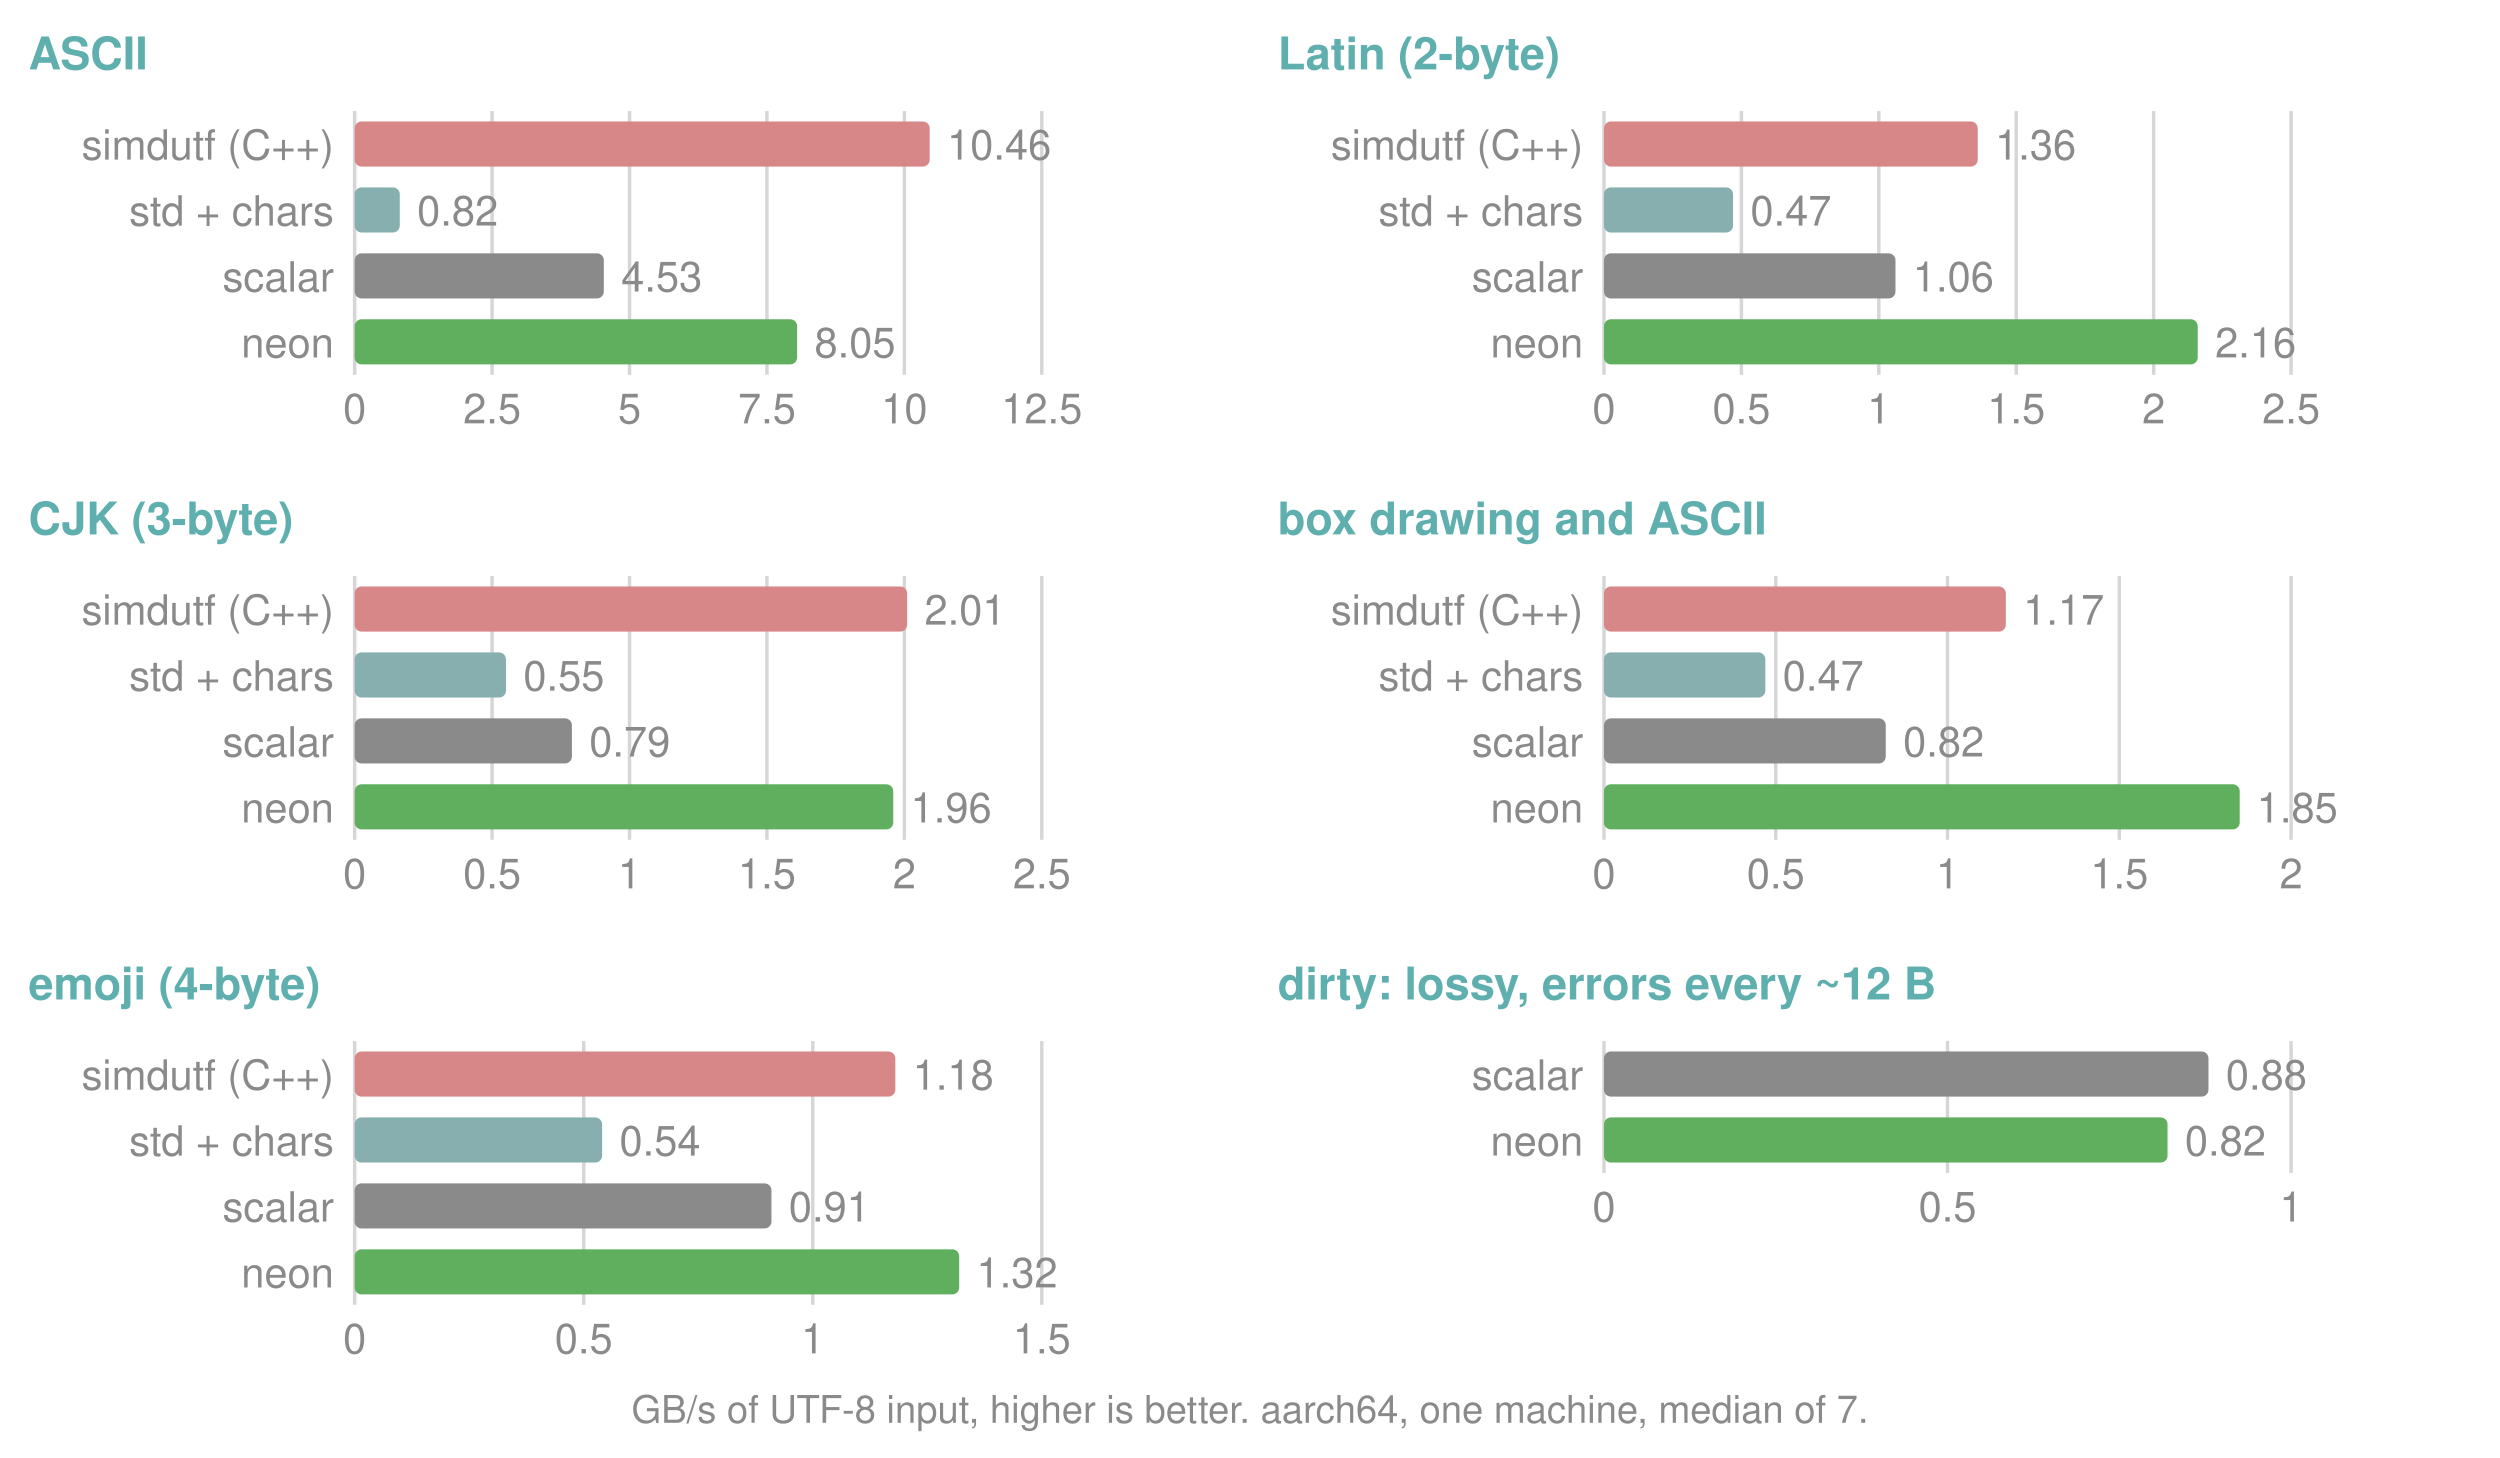
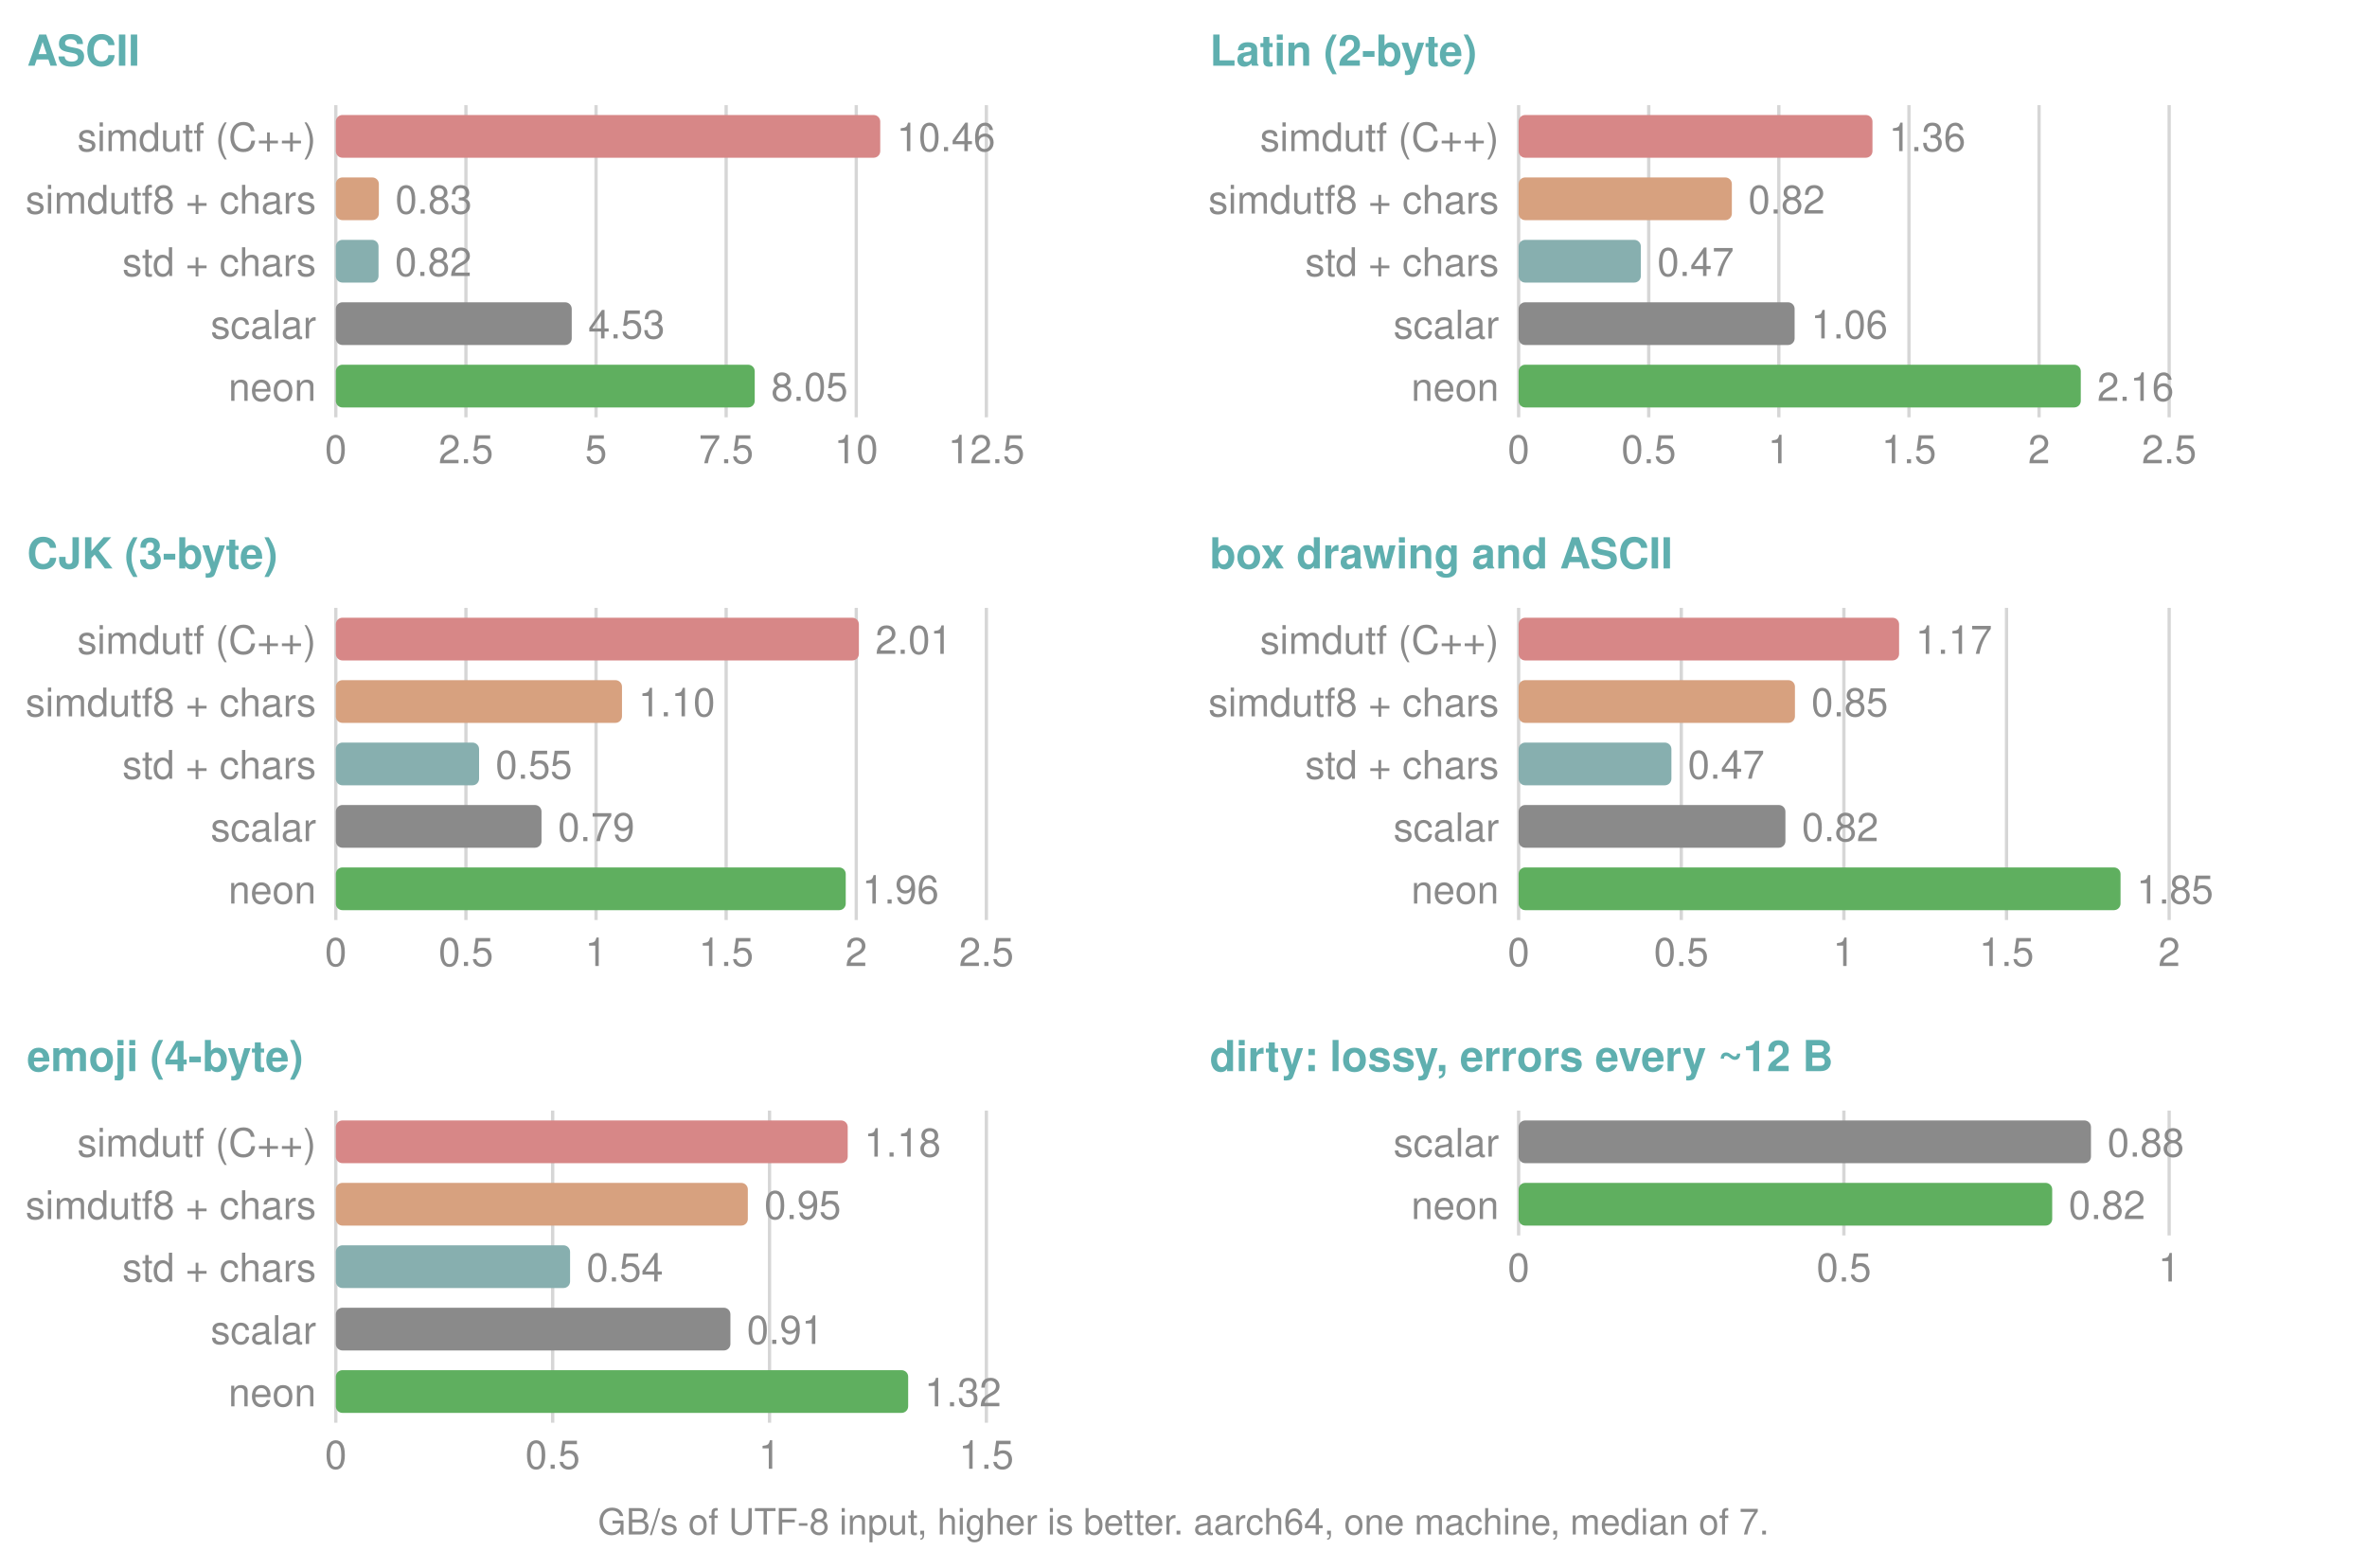
- <svg xmlns="http://www.w3.org/2000/svg" width="1024" height="597" viewBox="0 0 720 420" role="img" aria-label="UTF-8 to UTF-32 throughput in GB/s, by input type and implementation.">
-   <rect width="720" height="420" fill="none" />
+ <svg xmlns="http://www.w3.org/2000/svg" width="1024" height="678" viewBox="0 0 720 477" role="img" aria-label="UTF-8 to UTF-32 throughput in GB/s, by input type and implementation.">
+   <rect width="720" height="477" fill="none" />
  <text x="8.0" y="20.0" font-family="ui-sans-serif,system-ui,Segoe UI,Helvetica,Arial,sans-serif" font-size="13" fill="#5fafaf" text-anchor="start" font-weight="600">ASCII</text>
-   <line x1="102.0" y1="32" x2="102.0" y2="108" stroke="#8a8a8a" stroke-opacity="0.35" stroke-width="1" />
-   <text x="102.0" y="122.0" font-family="ui-sans-serif,system-ui,Segoe UI,Helvetica,Arial,sans-serif" font-size="12" fill="#8a8a8a" text-anchor="middle">0</text>
-   <line x1="141.6" y1="32" x2="141.6" y2="108" stroke="#8a8a8a" stroke-opacity="0.35" stroke-width="1" />
-   <text x="141.6" y="122.0" font-family="ui-sans-serif,system-ui,Segoe UI,Helvetica,Arial,sans-serif" font-size="12" fill="#8a8a8a" text-anchor="middle">2.5</text>
-   <line x1="181.2" y1="32" x2="181.2" y2="108" stroke="#8a8a8a" stroke-opacity="0.35" stroke-width="1" />
-   <text x="181.2" y="122.0" font-family="ui-sans-serif,system-ui,Segoe UI,Helvetica,Arial,sans-serif" font-size="12" fill="#8a8a8a" text-anchor="middle">5</text>
-   <line x1="220.8" y1="32" x2="220.8" y2="108" stroke="#8a8a8a" stroke-opacity="0.35" stroke-width="1" />
-   <text x="220.8" y="122.0" font-family="ui-sans-serif,system-ui,Segoe UI,Helvetica,Arial,sans-serif" font-size="12" fill="#8a8a8a" text-anchor="middle">7.5</text>
-   <line x1="260.4" y1="32" x2="260.4" y2="108" stroke="#8a8a8a" stroke-opacity="0.35" stroke-width="1" />
-   <text x="260.4" y="122.0" font-family="ui-sans-serif,system-ui,Segoe UI,Helvetica,Arial,sans-serif" font-size="12" fill="#8a8a8a" text-anchor="middle">10</text>
-   <line x1="300.0" y1="32" x2="300.0" y2="108" stroke="#8a8a8a" stroke-opacity="0.35" stroke-width="1" />
-   <text x="300.0" y="122.0" font-family="ui-sans-serif,system-ui,Segoe UI,Helvetica,Arial,sans-serif" font-size="12" fill="#8a8a8a" text-anchor="middle">12.5</text>
+   <line x1="102.0" y1="32" x2="102.0" y2="127" stroke="#8a8a8a" stroke-opacity="0.35" stroke-width="1" />
+   <text x="102.0" y="141.0" font-family="ui-sans-serif,system-ui,Segoe UI,Helvetica,Arial,sans-serif" font-size="12" fill="#8a8a8a" text-anchor="middle">0</text>
+   <line x1="141.6" y1="32" x2="141.6" y2="127" stroke="#8a8a8a" stroke-opacity="0.35" stroke-width="1" />
+   <text x="141.6" y="141.0" font-family="ui-sans-serif,system-ui,Segoe UI,Helvetica,Arial,sans-serif" font-size="12" fill="#8a8a8a" text-anchor="middle">2.5</text>
+   <line x1="181.2" y1="32" x2="181.2" y2="127" stroke="#8a8a8a" stroke-opacity="0.35" stroke-width="1" />
+   <text x="181.2" y="141.0" font-family="ui-sans-serif,system-ui,Segoe UI,Helvetica,Arial,sans-serif" font-size="12" fill="#8a8a8a" text-anchor="middle">5</text>
+   <line x1="220.8" y1="32" x2="220.8" y2="127" stroke="#8a8a8a" stroke-opacity="0.35" stroke-width="1" />
+   <text x="220.8" y="141.0" font-family="ui-sans-serif,system-ui,Segoe UI,Helvetica,Arial,sans-serif" font-size="12" fill="#8a8a8a" text-anchor="middle">7.5</text>
+   <line x1="260.4" y1="32" x2="260.4" y2="127" stroke="#8a8a8a" stroke-opacity="0.35" stroke-width="1" />
+   <text x="260.4" y="141.0" font-family="ui-sans-serif,system-ui,Segoe UI,Helvetica,Arial,sans-serif" font-size="12" fill="#8a8a8a" text-anchor="middle">10</text>
+   <line x1="300.0" y1="32" x2="300.0" y2="127" stroke="#8a8a8a" stroke-opacity="0.35" stroke-width="1" />
+   <text x="300.0" y="141.0" font-family="ui-sans-serif,system-ui,Segoe UI,Helvetica,Arial,sans-serif" font-size="12" fill="#8a8a8a" text-anchor="middle">12.5</text>
  <text x="96.0" y="46.0" font-family="ui-sans-serif,system-ui,Segoe UI,Helvetica,Arial,sans-serif" font-size="12" fill="#8a8a8a" text-anchor="end">simdutf (C++)</text>
  <rect x="102" y="35" width="165.7" height="13" rx="2" fill="#d78787" />
  <text x="272.7" y="46.0" font-family="ui-sans-serif,system-ui,Segoe UI,Helvetica,Arial,sans-serif" font-size="12" fill="#8a8a8a" text-anchor="start">10.46</text>
-   <text x="96.0" y="65.0" font-family="ui-sans-serif,system-ui,Segoe UI,Helvetica,Arial,sans-serif" font-size="12" fill="#8a8a8a" text-anchor="end">std + chars</text>
-   <rect x="102" y="54" width="13.0" height="13" rx="2" fill="#87afaf" />
-   <text x="120.0" y="65.0" font-family="ui-sans-serif,system-ui,Segoe UI,Helvetica,Arial,sans-serif" font-size="12" fill="#8a8a8a" text-anchor="start">0.82</text>
-   <text x="96.0" y="84.0" font-family="ui-sans-serif,system-ui,Segoe UI,Helvetica,Arial,sans-serif" font-size="12" fill="#8a8a8a" text-anchor="end">scalar</text>
-   <rect x="102" y="73" width="71.8" height="13" rx="2" fill="#8a8a8a" />
-   <text x="178.8" y="84.0" font-family="ui-sans-serif,system-ui,Segoe UI,Helvetica,Arial,sans-serif" font-size="12" fill="#8a8a8a" text-anchor="start">4.53</text>
-   <text x="96.0" y="103.0" font-family="ui-sans-serif,system-ui,Segoe UI,Helvetica,Arial,sans-serif" font-size="12" fill="#8a8a8a" text-anchor="end">neon</text>
-   <rect x="102" y="92" width="127.5" height="13" rx="2" fill="#5faf5f" />
-   <text x="234.5" y="103.0" font-family="ui-sans-serif,system-ui,Segoe UI,Helvetica,Arial,sans-serif" font-size="12" fill="#8a8a8a" text-anchor="start">8.05</text>
+   <text x="96.0" y="65.0" font-family="ui-sans-serif,system-ui,Segoe UI,Helvetica,Arial,sans-serif" font-size="12" fill="#8a8a8a" text-anchor="end">simdutf8 + chars</text>
+   <rect x="102" y="54" width="13.1" height="13" rx="2" fill="#d7a17f" />
+   <text x="120.1" y="65.0" font-family="ui-sans-serif,system-ui,Segoe UI,Helvetica,Arial,sans-serif" font-size="12" fill="#8a8a8a" text-anchor="start">0.83</text>
+   <text x="96.0" y="84.0" font-family="ui-sans-serif,system-ui,Segoe UI,Helvetica,Arial,sans-serif" font-size="12" fill="#8a8a8a" text-anchor="end">std + chars</text>
+   <rect x="102" y="73" width="13.0" height="13" rx="2" fill="#87afaf" />
+   <text x="120.0" y="84.0" font-family="ui-sans-serif,system-ui,Segoe UI,Helvetica,Arial,sans-serif" font-size="12" fill="#8a8a8a" text-anchor="start">0.82</text>
+   <text x="96.0" y="103.0" font-family="ui-sans-serif,system-ui,Segoe UI,Helvetica,Arial,sans-serif" font-size="12" fill="#8a8a8a" text-anchor="end">scalar</text>
+   <rect x="102" y="92" width="71.8" height="13" rx="2" fill="#8a8a8a" />
+   <text x="178.8" y="103.0" font-family="ui-sans-serif,system-ui,Segoe UI,Helvetica,Arial,sans-serif" font-size="12" fill="#8a8a8a" text-anchor="start">4.53</text>
+   <text x="96.0" y="122.0" font-family="ui-sans-serif,system-ui,Segoe UI,Helvetica,Arial,sans-serif" font-size="12" fill="#8a8a8a" text-anchor="end">neon</text>
+   <rect x="102" y="111" width="127.5" height="13" rx="2" fill="#5faf5f" />
+   <text x="234.5" y="122.0" font-family="ui-sans-serif,system-ui,Segoe UI,Helvetica,Arial,sans-serif" font-size="12" fill="#8a8a8a" text-anchor="start">8.05</text>
  <text x="368.0" y="20.0" font-family="ui-sans-serif,system-ui,Segoe UI,Helvetica,Arial,sans-serif" font-size="13" fill="#5fafaf" text-anchor="start" font-weight="600">Latin (2-byte)</text>
-   <line x1="462.0" y1="32" x2="462.0" y2="108" stroke="#8a8a8a" stroke-opacity="0.35" stroke-width="1" />
-   <text x="462.0" y="122.0" font-family="ui-sans-serif,system-ui,Segoe UI,Helvetica,Arial,sans-serif" font-size="12" fill="#8a8a8a" text-anchor="middle">0</text>
-   <line x1="501.6" y1="32" x2="501.6" y2="108" stroke="#8a8a8a" stroke-opacity="0.35" stroke-width="1" />
-   <text x="501.6" y="122.0" font-family="ui-sans-serif,system-ui,Segoe UI,Helvetica,Arial,sans-serif" font-size="12" fill="#8a8a8a" text-anchor="middle">0.5</text>
-   <line x1="541.2" y1="32" x2="541.2" y2="108" stroke="#8a8a8a" stroke-opacity="0.35" stroke-width="1" />
-   <text x="541.2" y="122.0" font-family="ui-sans-serif,system-ui,Segoe UI,Helvetica,Arial,sans-serif" font-size="12" fill="#8a8a8a" text-anchor="middle">1</text>
-   <line x1="580.8" y1="32" x2="580.8" y2="108" stroke="#8a8a8a" stroke-opacity="0.35" stroke-width="1" />
-   <text x="580.8" y="122.0" font-family="ui-sans-serif,system-ui,Segoe UI,Helvetica,Arial,sans-serif" font-size="12" fill="#8a8a8a" text-anchor="middle">1.5</text>
-   <line x1="620.4" y1="32" x2="620.4" y2="108" stroke="#8a8a8a" stroke-opacity="0.35" stroke-width="1" />
-   <text x="620.4" y="122.0" font-family="ui-sans-serif,system-ui,Segoe UI,Helvetica,Arial,sans-serif" font-size="12" fill="#8a8a8a" text-anchor="middle">2</text>
-   <line x1="660.0" y1="32" x2="660.0" y2="108" stroke="#8a8a8a" stroke-opacity="0.35" stroke-width="1" />
-   <text x="660.0" y="122.0" font-family="ui-sans-serif,system-ui,Segoe UI,Helvetica,Arial,sans-serif" font-size="12" fill="#8a8a8a" text-anchor="middle">2.5</text>
+   <line x1="462.0" y1="32" x2="462.0" y2="127" stroke="#8a8a8a" stroke-opacity="0.35" stroke-width="1" />
+   <text x="462.0" y="141.0" font-family="ui-sans-serif,system-ui,Segoe UI,Helvetica,Arial,sans-serif" font-size="12" fill="#8a8a8a" text-anchor="middle">0</text>
+   <line x1="501.6" y1="32" x2="501.6" y2="127" stroke="#8a8a8a" stroke-opacity="0.35" stroke-width="1" />
+   <text x="501.6" y="141.0" font-family="ui-sans-serif,system-ui,Segoe UI,Helvetica,Arial,sans-serif" font-size="12" fill="#8a8a8a" text-anchor="middle">0.5</text>
+   <line x1="541.2" y1="32" x2="541.2" y2="127" stroke="#8a8a8a" stroke-opacity="0.35" stroke-width="1" />
+   <text x="541.2" y="141.0" font-family="ui-sans-serif,system-ui,Segoe UI,Helvetica,Arial,sans-serif" font-size="12" fill="#8a8a8a" text-anchor="middle">1</text>
+   <line x1="580.8" y1="32" x2="580.8" y2="127" stroke="#8a8a8a" stroke-opacity="0.35" stroke-width="1" />
+   <text x="580.8" y="141.0" font-family="ui-sans-serif,system-ui,Segoe UI,Helvetica,Arial,sans-serif" font-size="12" fill="#8a8a8a" text-anchor="middle">1.5</text>
+   <line x1="620.4" y1="32" x2="620.4" y2="127" stroke="#8a8a8a" stroke-opacity="0.35" stroke-width="1" />
+   <text x="620.4" y="141.0" font-family="ui-sans-serif,system-ui,Segoe UI,Helvetica,Arial,sans-serif" font-size="12" fill="#8a8a8a" text-anchor="middle">2</text>
+   <line x1="660.0" y1="32" x2="660.0" y2="127" stroke="#8a8a8a" stroke-opacity="0.35" stroke-width="1" />
+   <text x="660.0" y="141.0" font-family="ui-sans-serif,system-ui,Segoe UI,Helvetica,Arial,sans-serif" font-size="12" fill="#8a8a8a" text-anchor="middle">2.5</text>
  <text x="456.0" y="46.0" font-family="ui-sans-serif,system-ui,Segoe UI,Helvetica,Arial,sans-serif" font-size="12" fill="#8a8a8a" text-anchor="end">simdutf (C++)</text>
  <rect x="462" y="35" width="107.7" height="13" rx="2" fill="#d78787" />
  <text x="574.7" y="46.0" font-family="ui-sans-serif,system-ui,Segoe UI,Helvetica,Arial,sans-serif" font-size="12" fill="#8a8a8a" text-anchor="start">1.36</text>
-   <text x="456.0" y="65.0" font-family="ui-sans-serif,system-ui,Segoe UI,Helvetica,Arial,sans-serif" font-size="12" fill="#8a8a8a" text-anchor="end">std + chars</text>
-   <rect x="462" y="54" width="37.2" height="13" rx="2" fill="#87afaf" />
-   <text x="504.2" y="65.0" font-family="ui-sans-serif,system-ui,Segoe UI,Helvetica,Arial,sans-serif" font-size="12" fill="#8a8a8a" text-anchor="start">0.47</text>
-   <text x="456.0" y="84.0" font-family="ui-sans-serif,system-ui,Segoe UI,Helvetica,Arial,sans-serif" font-size="12" fill="#8a8a8a" text-anchor="end">scalar</text>
-   <rect x="462" y="73" width="84.0" height="13" rx="2" fill="#8a8a8a" />
-   <text x="551.0" y="84.0" font-family="ui-sans-serif,system-ui,Segoe UI,Helvetica,Arial,sans-serif" font-size="12" fill="#8a8a8a" text-anchor="start">1.06</text>
-   <text x="456.0" y="103.0" font-family="ui-sans-serif,system-ui,Segoe UI,Helvetica,Arial,sans-serif" font-size="12" fill="#8a8a8a" text-anchor="end">neon</text>
-   <rect x="462" y="92" width="171.1" height="13" rx="2" fill="#5faf5f" />
-   <text x="638.1" y="103.0" font-family="ui-sans-serif,system-ui,Segoe UI,Helvetica,Arial,sans-serif" font-size="12" fill="#8a8a8a" text-anchor="start">2.16</text>
-   <text x="8.0" y="154.0" font-family="ui-sans-serif,system-ui,Segoe UI,Helvetica,Arial,sans-serif" font-size="13" fill="#5fafaf" text-anchor="start" font-weight="600">CJK (3-byte)</text>
-   <line x1="102.0" y1="166" x2="102.0" y2="242" stroke="#8a8a8a" stroke-opacity="0.35" stroke-width="1" />
-   <text x="102.0" y="256.0" font-family="ui-sans-serif,system-ui,Segoe UI,Helvetica,Arial,sans-serif" font-size="12" fill="#8a8a8a" text-anchor="middle">0</text>
-   <line x1="141.6" y1="166" x2="141.6" y2="242" stroke="#8a8a8a" stroke-opacity="0.35" stroke-width="1" />
-   <text x="141.6" y="256.0" font-family="ui-sans-serif,system-ui,Segoe UI,Helvetica,Arial,sans-serif" font-size="12" fill="#8a8a8a" text-anchor="middle">0.5</text>
-   <line x1="181.2" y1="166" x2="181.2" y2="242" stroke="#8a8a8a" stroke-opacity="0.35" stroke-width="1" />
-   <text x="181.2" y="256.0" font-family="ui-sans-serif,system-ui,Segoe UI,Helvetica,Arial,sans-serif" font-size="12" fill="#8a8a8a" text-anchor="middle">1</text>
-   <line x1="220.8" y1="166" x2="220.8" y2="242" stroke="#8a8a8a" stroke-opacity="0.35" stroke-width="1" />
-   <text x="220.8" y="256.0" font-family="ui-sans-serif,system-ui,Segoe UI,Helvetica,Arial,sans-serif" font-size="12" fill="#8a8a8a" text-anchor="middle">1.5</text>
-   <line x1="260.4" y1="166" x2="260.4" y2="242" stroke="#8a8a8a" stroke-opacity="0.35" stroke-width="1" />
-   <text x="260.4" y="256.0" font-family="ui-sans-serif,system-ui,Segoe UI,Helvetica,Arial,sans-serif" font-size="12" fill="#8a8a8a" text-anchor="middle">2</text>
-   <line x1="300.0" y1="166" x2="300.0" y2="242" stroke="#8a8a8a" stroke-opacity="0.35" stroke-width="1" />
-   <text x="300.0" y="256.0" font-family="ui-sans-serif,system-ui,Segoe UI,Helvetica,Arial,sans-serif" font-size="12" fill="#8a8a8a" text-anchor="middle">2.5</text>
-   <text x="96.0" y="180.0" font-family="ui-sans-serif,system-ui,Segoe UI,Helvetica,Arial,sans-serif" font-size="12" fill="#8a8a8a" text-anchor="end">simdutf (C++)</text>
-   <rect x="102" y="169" width="159.2" height="13" rx="2" fill="#d78787" />
-   <text x="266.2" y="180.0" font-family="ui-sans-serif,system-ui,Segoe UI,Helvetica,Arial,sans-serif" font-size="12" fill="#8a8a8a" text-anchor="start">2.01</text>
-   <text x="96.0" y="199.0" font-family="ui-sans-serif,system-ui,Segoe UI,Helvetica,Arial,sans-serif" font-size="12" fill="#8a8a8a" text-anchor="end">std + chars</text>
-   <rect x="102" y="188" width="43.6" height="13" rx="2" fill="#87afaf" />
-   <text x="150.6" y="199.0" font-family="ui-sans-serif,system-ui,Segoe UI,Helvetica,Arial,sans-serif" font-size="12" fill="#8a8a8a" text-anchor="start">0.55</text>
-   <text x="96.0" y="218.0" font-family="ui-sans-serif,system-ui,Segoe UI,Helvetica,Arial,sans-serif" font-size="12" fill="#8a8a8a" text-anchor="end">scalar</text>
-   <rect x="102" y="207" width="62.6" height="13" rx="2" fill="#8a8a8a" />
-   <text x="169.6" y="218.0" font-family="ui-sans-serif,system-ui,Segoe UI,Helvetica,Arial,sans-serif" font-size="12" fill="#8a8a8a" text-anchor="start">0.79</text>
-   <text x="96.0" y="237.0" font-family="ui-sans-serif,system-ui,Segoe UI,Helvetica,Arial,sans-serif" font-size="12" fill="#8a8a8a" text-anchor="end">neon</text>
-   <rect x="102" y="226" width="155.2" height="13" rx="2" fill="#5faf5f" />
-   <text x="262.2" y="237.0" font-family="ui-sans-serif,system-ui,Segoe UI,Helvetica,Arial,sans-serif" font-size="12" fill="#8a8a8a" text-anchor="start">1.96</text>
-   <text x="368.0" y="154.0" font-family="ui-sans-serif,system-ui,Segoe UI,Helvetica,Arial,sans-serif" font-size="13" fill="#5fafaf" text-anchor="start" font-weight="600">box drawing and ASCII</text>
-   <line x1="462.0" y1="166" x2="462.0" y2="242" stroke="#8a8a8a" stroke-opacity="0.35" stroke-width="1" />
-   <text x="462.0" y="256.0" font-family="ui-sans-serif,system-ui,Segoe UI,Helvetica,Arial,sans-serif" font-size="12" fill="#8a8a8a" text-anchor="middle">0</text>
-   <line x1="511.5" y1="166" x2="511.5" y2="242" stroke="#8a8a8a" stroke-opacity="0.35" stroke-width="1" />
-   <text x="511.5" y="256.0" font-family="ui-sans-serif,system-ui,Segoe UI,Helvetica,Arial,sans-serif" font-size="12" fill="#8a8a8a" text-anchor="middle">0.5</text>
-   <line x1="561.0" y1="166" x2="561.0" y2="242" stroke="#8a8a8a" stroke-opacity="0.35" stroke-width="1" />
-   <text x="561.0" y="256.0" font-family="ui-sans-serif,system-ui,Segoe UI,Helvetica,Arial,sans-serif" font-size="12" fill="#8a8a8a" text-anchor="middle">1</text>
-   <line x1="610.5" y1="166" x2="610.5" y2="242" stroke="#8a8a8a" stroke-opacity="0.35" stroke-width="1" />
-   <text x="610.5" y="256.0" font-family="ui-sans-serif,system-ui,Segoe UI,Helvetica,Arial,sans-serif" font-size="12" fill="#8a8a8a" text-anchor="middle">1.5</text>
-   <line x1="660.0" y1="166" x2="660.0" y2="242" stroke="#8a8a8a" stroke-opacity="0.35" stroke-width="1" />
-   <text x="660.0" y="256.0" font-family="ui-sans-serif,system-ui,Segoe UI,Helvetica,Arial,sans-serif" font-size="12" fill="#8a8a8a" text-anchor="middle">2</text>
-   <text x="456.0" y="180.0" font-family="ui-sans-serif,system-ui,Segoe UI,Helvetica,Arial,sans-serif" font-size="12" fill="#8a8a8a" text-anchor="end">simdutf (C++)</text>
-   <rect x="462" y="169" width="115.8" height="13" rx="2" fill="#d78787" />
-   <text x="582.8" y="180.0" font-family="ui-sans-serif,system-ui,Segoe UI,Helvetica,Arial,sans-serif" font-size="12" fill="#8a8a8a" text-anchor="start">1.17</text>
-   <text x="456.0" y="199.0" font-family="ui-sans-serif,system-ui,Segoe UI,Helvetica,Arial,sans-serif" font-size="12" fill="#8a8a8a" text-anchor="end">std + chars</text>
-   <rect x="462" y="188" width="46.5" height="13" rx="2" fill="#87afaf" />
-   <text x="513.5" y="199.0" font-family="ui-sans-serif,system-ui,Segoe UI,Helvetica,Arial,sans-serif" font-size="12" fill="#8a8a8a" text-anchor="start">0.47</text>
-   <text x="456.0" y="218.0" font-family="ui-sans-serif,system-ui,Segoe UI,Helvetica,Arial,sans-serif" font-size="12" fill="#8a8a8a" text-anchor="end">scalar</text>
-   <rect x="462" y="207" width="81.2" height="13" rx="2" fill="#8a8a8a" />
-   <text x="548.2" y="218.0" font-family="ui-sans-serif,system-ui,Segoe UI,Helvetica,Arial,sans-serif" font-size="12" fill="#8a8a8a" text-anchor="start">0.82</text>
-   <text x="456.0" y="237.0" font-family="ui-sans-serif,system-ui,Segoe UI,Helvetica,Arial,sans-serif" font-size="12" fill="#8a8a8a" text-anchor="end">neon</text>
-   <rect x="462" y="226" width="183.2" height="13" rx="2" fill="#5faf5f" />
-   <text x="650.1" y="237.0" font-family="ui-sans-serif,system-ui,Segoe UI,Helvetica,Arial,sans-serif" font-size="12" fill="#8a8a8a" text-anchor="start">1.85</text>
-   <text x="8.0" y="288.0" font-family="ui-sans-serif,system-ui,Segoe UI,Helvetica,Arial,sans-serif" font-size="13" fill="#5fafaf" text-anchor="start" font-weight="600">emoji (4-byte)</text>
-   <line x1="102.0" y1="300" x2="102.0" y2="376" stroke="#8a8a8a" stroke-opacity="0.35" stroke-width="1" />
-   <text x="102.0" y="390.0" font-family="ui-sans-serif,system-ui,Segoe UI,Helvetica,Arial,sans-serif" font-size="12" fill="#8a8a8a" text-anchor="middle">0</text>
-   <line x1="168.0" y1="300" x2="168.0" y2="376" stroke="#8a8a8a" stroke-opacity="0.35" stroke-width="1" />
-   <text x="168.0" y="390.0" font-family="ui-sans-serif,system-ui,Segoe UI,Helvetica,Arial,sans-serif" font-size="12" fill="#8a8a8a" text-anchor="middle">0.5</text>
-   <line x1="234.0" y1="300" x2="234.0" y2="376" stroke="#8a8a8a" stroke-opacity="0.35" stroke-width="1" />
-   <text x="234.0" y="390.0" font-family="ui-sans-serif,system-ui,Segoe UI,Helvetica,Arial,sans-serif" font-size="12" fill="#8a8a8a" text-anchor="middle">1</text>
-   <line x1="300.0" y1="300" x2="300.0" y2="376" stroke="#8a8a8a" stroke-opacity="0.35" stroke-width="1" />
-   <text x="300.0" y="390.0" font-family="ui-sans-serif,system-ui,Segoe UI,Helvetica,Arial,sans-serif" font-size="12" fill="#8a8a8a" text-anchor="middle">1.5</text>
-   <text x="96.0" y="314.0" font-family="ui-sans-serif,system-ui,Segoe UI,Helvetica,Arial,sans-serif" font-size="12" fill="#8a8a8a" text-anchor="end">simdutf (C++)</text>
-   <rect x="102" y="303" width="155.8" height="13" rx="2" fill="#d78787" />
-   <text x="262.8" y="314.0" font-family="ui-sans-serif,system-ui,Segoe UI,Helvetica,Arial,sans-serif" font-size="12" fill="#8a8a8a" text-anchor="start">1.18</text>
-   <text x="96.0" y="333.0" font-family="ui-sans-serif,system-ui,Segoe UI,Helvetica,Arial,sans-serif" font-size="12" fill="#8a8a8a" text-anchor="end">std + chars</text>
-   <rect x="102" y="322" width="71.3" height="13" rx="2" fill="#87afaf" />
-   <text x="178.3" y="333.0" font-family="ui-sans-serif,system-ui,Segoe UI,Helvetica,Arial,sans-serif" font-size="12" fill="#8a8a8a" text-anchor="start">0.54</text>
-   <text x="96.0" y="352.0" font-family="ui-sans-serif,system-ui,Segoe UI,Helvetica,Arial,sans-serif" font-size="12" fill="#8a8a8a" text-anchor="end">scalar</text>
-   <rect x="102" y="341" width="120.1" height="13" rx="2" fill="#8a8a8a" />
-   <text x="227.1" y="352.0" font-family="ui-sans-serif,system-ui,Segoe UI,Helvetica,Arial,sans-serif" font-size="12" fill="#8a8a8a" text-anchor="start">0.91</text>
-   <text x="96.0" y="371.0" font-family="ui-sans-serif,system-ui,Segoe UI,Helvetica,Arial,sans-serif" font-size="12" fill="#8a8a8a" text-anchor="end">neon</text>
-   <rect x="102" y="360" width="174.2" height="13" rx="2" fill="#5faf5f" />
-   <text x="281.2" y="371.0" font-family="ui-sans-serif,system-ui,Segoe UI,Helvetica,Arial,sans-serif" font-size="12" fill="#8a8a8a" text-anchor="start">1.32</text>
-   <text x="368.0" y="288.0" font-family="ui-sans-serif,system-ui,Segoe UI,Helvetica,Arial,sans-serif" font-size="13" fill="#5fafaf" text-anchor="start" font-weight="600">dirty: lossy, errors every ~12 B</text>
-   <line x1="462.0" y1="300" x2="462.0" y2="338" stroke="#8a8a8a" stroke-opacity="0.35" stroke-width="1" />
-   <text x="462.0" y="352.0" font-family="ui-sans-serif,system-ui,Segoe UI,Helvetica,Arial,sans-serif" font-size="12" fill="#8a8a8a" text-anchor="middle">0</text>
-   <line x1="561.0" y1="300" x2="561.0" y2="338" stroke="#8a8a8a" stroke-opacity="0.35" stroke-width="1" />
-   <text x="561.0" y="352.0" font-family="ui-sans-serif,system-ui,Segoe UI,Helvetica,Arial,sans-serif" font-size="12" fill="#8a8a8a" text-anchor="middle">0.5</text>
-   <line x1="660.0" y1="300" x2="660.0" y2="338" stroke="#8a8a8a" stroke-opacity="0.35" stroke-width="1" />
-   <text x="660.0" y="352.0" font-family="ui-sans-serif,system-ui,Segoe UI,Helvetica,Arial,sans-serif" font-size="12" fill="#8a8a8a" text-anchor="middle">1</text>
-   <text x="456.0" y="314.0" font-family="ui-sans-serif,system-ui,Segoe UI,Helvetica,Arial,sans-serif" font-size="12" fill="#8a8a8a" text-anchor="end">scalar</text>
-   <rect x="462" y="303" width="174.2" height="13" rx="2" fill="#8a8a8a" />
-   <text x="641.2" y="314.0" font-family="ui-sans-serif,system-ui,Segoe UI,Helvetica,Arial,sans-serif" font-size="12" fill="#8a8a8a" text-anchor="start">0.88</text>
-   <text x="456.0" y="333.0" font-family="ui-sans-serif,system-ui,Segoe UI,Helvetica,Arial,sans-serif" font-size="12" fill="#8a8a8a" text-anchor="end">neon</text>
-   <rect x="462" y="322" width="162.4" height="13" rx="2" fill="#5faf5f" />
-   <text x="629.4" y="333.0" font-family="ui-sans-serif,system-ui,Segoe UI,Helvetica,Arial,sans-serif" font-size="12" fill="#8a8a8a" text-anchor="start">0.82</text>
-   <text x="360.0" y="410.0" font-family="ui-sans-serif,system-ui,Segoe UI,Helvetica,Arial,sans-serif" font-size="11" fill="#8a8a8a" text-anchor="middle">GB/s of UTF-8 input, higher is better. aarch64, one machine, median of 7.</text>
+   <text x="456.0" y="65.0" font-family="ui-sans-serif,system-ui,Segoe UI,Helvetica,Arial,sans-serif" font-size="12" fill="#8a8a8a" text-anchor="end">simdutf8 + chars</text>
+   <rect x="462" y="54" width="64.9" height="13" rx="2" fill="#d7a17f" />
+   <text x="531.9" y="65.0" font-family="ui-sans-serif,system-ui,Segoe UI,Helvetica,Arial,sans-serif" font-size="12" fill="#8a8a8a" text-anchor="start">0.82</text>
+   <text x="456.0" y="84.0" font-family="ui-sans-serif,system-ui,Segoe UI,Helvetica,Arial,sans-serif" font-size="12" fill="#8a8a8a" text-anchor="end">std + chars</text>
+   <rect x="462" y="73" width="37.2" height="13" rx="2" fill="#87afaf" />
+   <text x="504.2" y="84.0" font-family="ui-sans-serif,system-ui,Segoe UI,Helvetica,Arial,sans-serif" font-size="12" fill="#8a8a8a" text-anchor="start">0.47</text>
+   <text x="456.0" y="103.0" font-family="ui-sans-serif,system-ui,Segoe UI,Helvetica,Arial,sans-serif" font-size="12" fill="#8a8a8a" text-anchor="end">scalar</text>
+   <rect x="462" y="92" width="84.0" height="13" rx="2" fill="#8a8a8a" />
+   <text x="551.0" y="103.0" font-family="ui-sans-serif,system-ui,Segoe UI,Helvetica,Arial,sans-serif" font-size="12" fill="#8a8a8a" text-anchor="start">1.06</text>
+   <text x="456.0" y="122.0" font-family="ui-sans-serif,system-ui,Segoe UI,Helvetica,Arial,sans-serif" font-size="12" fill="#8a8a8a" text-anchor="end">neon</text>
+   <rect x="462" y="111" width="171.1" height="13" rx="2" fill="#5faf5f" />
+   <text x="638.1" y="122.0" font-family="ui-sans-serif,system-ui,Segoe UI,Helvetica,Arial,sans-serif" font-size="12" fill="#8a8a8a" text-anchor="start">2.16</text>
+   <text x="8.0" y="173.0" font-family="ui-sans-serif,system-ui,Segoe UI,Helvetica,Arial,sans-serif" font-size="13" fill="#5fafaf" text-anchor="start" font-weight="600">CJK (3-byte)</text>
+   <line x1="102.0" y1="185" x2="102.0" y2="280" stroke="#8a8a8a" stroke-opacity="0.35" stroke-width="1" />
+   <text x="102.0" y="294.0" font-family="ui-sans-serif,system-ui,Segoe UI,Helvetica,Arial,sans-serif" font-size="12" fill="#8a8a8a" text-anchor="middle">0</text>
+   <line x1="141.6" y1="185" x2="141.6" y2="280" stroke="#8a8a8a" stroke-opacity="0.35" stroke-width="1" />
+   <text x="141.6" y="294.0" font-family="ui-sans-serif,system-ui,Segoe UI,Helvetica,Arial,sans-serif" font-size="12" fill="#8a8a8a" text-anchor="middle">0.5</text>
+   <line x1="181.2" y1="185" x2="181.2" y2="280" stroke="#8a8a8a" stroke-opacity="0.35" stroke-width="1" />
+   <text x="181.2" y="294.0" font-family="ui-sans-serif,system-ui,Segoe UI,Helvetica,Arial,sans-serif" font-size="12" fill="#8a8a8a" text-anchor="middle">1</text>
+   <line x1="220.8" y1="185" x2="220.8" y2="280" stroke="#8a8a8a" stroke-opacity="0.35" stroke-width="1" />
+   <text x="220.8" y="294.0" font-family="ui-sans-serif,system-ui,Segoe UI,Helvetica,Arial,sans-serif" font-size="12" fill="#8a8a8a" text-anchor="middle">1.5</text>
+   <line x1="260.4" y1="185" x2="260.4" y2="280" stroke="#8a8a8a" stroke-opacity="0.35" stroke-width="1" />
+   <text x="260.4" y="294.0" font-family="ui-sans-serif,system-ui,Segoe UI,Helvetica,Arial,sans-serif" font-size="12" fill="#8a8a8a" text-anchor="middle">2</text>
+   <line x1="300.0" y1="185" x2="300.0" y2="280" stroke="#8a8a8a" stroke-opacity="0.35" stroke-width="1" />
+   <text x="300.0" y="294.0" font-family="ui-sans-serif,system-ui,Segoe UI,Helvetica,Arial,sans-serif" font-size="12" fill="#8a8a8a" text-anchor="middle">2.5</text>
+   <text x="96.0" y="199.0" font-family="ui-sans-serif,system-ui,Segoe UI,Helvetica,Arial,sans-serif" font-size="12" fill="#8a8a8a" text-anchor="end">simdutf (C++)</text>
+   <rect x="102" y="188" width="159.2" height="13" rx="2" fill="#d78787" />
+   <text x="266.2" y="199.0" font-family="ui-sans-serif,system-ui,Segoe UI,Helvetica,Arial,sans-serif" font-size="12" fill="#8a8a8a" text-anchor="start">2.01</text>
+   <text x="96.0" y="218.0" font-family="ui-sans-serif,system-ui,Segoe UI,Helvetica,Arial,sans-serif" font-size="12" fill="#8a8a8a" text-anchor="end">simdutf8 + chars</text>
+   <rect x="102" y="207" width="87.1" height="13" rx="2" fill="#d7a17f" />
+   <text x="194.1" y="218.0" font-family="ui-sans-serif,system-ui,Segoe UI,Helvetica,Arial,sans-serif" font-size="12" fill="#8a8a8a" text-anchor="start">1.10</text>
+   <text x="96.0" y="237.0" font-family="ui-sans-serif,system-ui,Segoe UI,Helvetica,Arial,sans-serif" font-size="12" fill="#8a8a8a" text-anchor="end">std + chars</text>
+   <rect x="102" y="226" width="43.6" height="13" rx="2" fill="#87afaf" />
+   <text x="150.6" y="237.0" font-family="ui-sans-serif,system-ui,Segoe UI,Helvetica,Arial,sans-serif" font-size="12" fill="#8a8a8a" text-anchor="start">0.55</text>
+   <text x="96.0" y="256.0" font-family="ui-sans-serif,system-ui,Segoe UI,Helvetica,Arial,sans-serif" font-size="12" fill="#8a8a8a" text-anchor="end">scalar</text>
+   <rect x="102" y="245" width="62.6" height="13" rx="2" fill="#8a8a8a" />
+   <text x="169.6" y="256.0" font-family="ui-sans-serif,system-ui,Segoe UI,Helvetica,Arial,sans-serif" font-size="12" fill="#8a8a8a" text-anchor="start">0.79</text>
+   <text x="96.0" y="275.0" font-family="ui-sans-serif,system-ui,Segoe UI,Helvetica,Arial,sans-serif" font-size="12" fill="#8a8a8a" text-anchor="end">neon</text>
+   <rect x="102" y="264" width="155.2" height="13" rx="2" fill="#5faf5f" />
+   <text x="262.2" y="275.0" font-family="ui-sans-serif,system-ui,Segoe UI,Helvetica,Arial,sans-serif" font-size="12" fill="#8a8a8a" text-anchor="start">1.96</text>
+   <text x="368.0" y="173.0" font-family="ui-sans-serif,system-ui,Segoe UI,Helvetica,Arial,sans-serif" font-size="13" fill="#5fafaf" text-anchor="start" font-weight="600">box drawing and ASCII</text>
+   <line x1="462.0" y1="185" x2="462.0" y2="280" stroke="#8a8a8a" stroke-opacity="0.35" stroke-width="1" />
+   <text x="462.0" y="294.0" font-family="ui-sans-serif,system-ui,Segoe UI,Helvetica,Arial,sans-serif" font-size="12" fill="#8a8a8a" text-anchor="middle">0</text>
+   <line x1="511.5" y1="185" x2="511.5" y2="280" stroke="#8a8a8a" stroke-opacity="0.35" stroke-width="1" />
+   <text x="511.5" y="294.0" font-family="ui-sans-serif,system-ui,Segoe UI,Helvetica,Arial,sans-serif" font-size="12" fill="#8a8a8a" text-anchor="middle">0.5</text>
+   <line x1="561.0" y1="185" x2="561.0" y2="280" stroke="#8a8a8a" stroke-opacity="0.35" stroke-width="1" />
+   <text x="561.0" y="294.0" font-family="ui-sans-serif,system-ui,Segoe UI,Helvetica,Arial,sans-serif" font-size="12" fill="#8a8a8a" text-anchor="middle">1</text>
+   <line x1="610.5" y1="185" x2="610.5" y2="280" stroke="#8a8a8a" stroke-opacity="0.35" stroke-width="1" />
+   <text x="610.5" y="294.0" font-family="ui-sans-serif,system-ui,Segoe UI,Helvetica,Arial,sans-serif" font-size="12" fill="#8a8a8a" text-anchor="middle">1.5</text>
+   <line x1="660.0" y1="185" x2="660.0" y2="280" stroke="#8a8a8a" stroke-opacity="0.35" stroke-width="1" />
+   <text x="660.0" y="294.0" font-family="ui-sans-serif,system-ui,Segoe UI,Helvetica,Arial,sans-serif" font-size="12" fill="#8a8a8a" text-anchor="middle">2</text>
+   <text x="456.0" y="199.0" font-family="ui-sans-serif,system-ui,Segoe UI,Helvetica,Arial,sans-serif" font-size="12" fill="#8a8a8a" text-anchor="end">simdutf (C++)</text>
+   <rect x="462" y="188" width="115.8" height="13" rx="2" fill="#d78787" />
+   <text x="582.8" y="199.0" font-family="ui-sans-serif,system-ui,Segoe UI,Helvetica,Arial,sans-serif" font-size="12" fill="#8a8a8a" text-anchor="start">1.17</text>
+   <text x="456.0" y="218.0" font-family="ui-sans-serif,system-ui,Segoe UI,Helvetica,Arial,sans-serif" font-size="12" fill="#8a8a8a" text-anchor="end">simdutf8 + chars</text>
+   <rect x="462" y="207" width="84.1" height="13" rx="2" fill="#d7a17f" />
+   <text x="551.1" y="218.0" font-family="ui-sans-serif,system-ui,Segoe UI,Helvetica,Arial,sans-serif" font-size="12" fill="#8a8a8a" text-anchor="start">0.85</text>
+   <text x="456.0" y="237.0" font-family="ui-sans-serif,system-ui,Segoe UI,Helvetica,Arial,sans-serif" font-size="12" fill="#8a8a8a" text-anchor="end">std + chars</text>
+   <rect x="462" y="226" width="46.5" height="13" rx="2" fill="#87afaf" />
+   <text x="513.5" y="237.0" font-family="ui-sans-serif,system-ui,Segoe UI,Helvetica,Arial,sans-serif" font-size="12" fill="#8a8a8a" text-anchor="start">0.47</text>
+   <text x="456.0" y="256.0" font-family="ui-sans-serif,system-ui,Segoe UI,Helvetica,Arial,sans-serif" font-size="12" fill="#8a8a8a" text-anchor="end">scalar</text>
+   <rect x="462" y="245" width="81.2" height="13" rx="2" fill="#8a8a8a" />
+   <text x="548.2" y="256.0" font-family="ui-sans-serif,system-ui,Segoe UI,Helvetica,Arial,sans-serif" font-size="12" fill="#8a8a8a" text-anchor="start">0.82</text>
+   <text x="456.0" y="275.0" font-family="ui-sans-serif,system-ui,Segoe UI,Helvetica,Arial,sans-serif" font-size="12" fill="#8a8a8a" text-anchor="end">neon</text>
+   <rect x="462" y="264" width="183.2" height="13" rx="2" fill="#5faf5f" />
+   <text x="650.1" y="275.0" font-family="ui-sans-serif,system-ui,Segoe UI,Helvetica,Arial,sans-serif" font-size="12" fill="#8a8a8a" text-anchor="start">1.85</text>
+   <text x="8.0" y="326.0" font-family="ui-sans-serif,system-ui,Segoe UI,Helvetica,Arial,sans-serif" font-size="13" fill="#5fafaf" text-anchor="start" font-weight="600">emoji (4-byte)</text>
+   <line x1="102.0" y1="338" x2="102.0" y2="433" stroke="#8a8a8a" stroke-opacity="0.35" stroke-width="1" />
+   <text x="102.0" y="447.0" font-family="ui-sans-serif,system-ui,Segoe UI,Helvetica,Arial,sans-serif" font-size="12" fill="#8a8a8a" text-anchor="middle">0</text>
+   <line x1="168.0" y1="338" x2="168.0" y2="433" stroke="#8a8a8a" stroke-opacity="0.35" stroke-width="1" />
+   <text x="168.0" y="447.0" font-family="ui-sans-serif,system-ui,Segoe UI,Helvetica,Arial,sans-serif" font-size="12" fill="#8a8a8a" text-anchor="middle">0.5</text>
+   <line x1="234.0" y1="338" x2="234.0" y2="433" stroke="#8a8a8a" stroke-opacity="0.35" stroke-width="1" />
+   <text x="234.0" y="447.0" font-family="ui-sans-serif,system-ui,Segoe UI,Helvetica,Arial,sans-serif" font-size="12" fill="#8a8a8a" text-anchor="middle">1</text>
+   <line x1="300.0" y1="338" x2="300.0" y2="433" stroke="#8a8a8a" stroke-opacity="0.35" stroke-width="1" />
+   <text x="300.0" y="447.0" font-family="ui-sans-serif,system-ui,Segoe UI,Helvetica,Arial,sans-serif" font-size="12" fill="#8a8a8a" text-anchor="middle">1.5</text>
+   <text x="96.0" y="352.0" font-family="ui-sans-serif,system-ui,Segoe UI,Helvetica,Arial,sans-serif" font-size="12" fill="#8a8a8a" text-anchor="end">simdutf (C++)</text>
+   <rect x="102" y="341" width="155.8" height="13" rx="2" fill="#d78787" />
+   <text x="262.8" y="352.0" font-family="ui-sans-serif,system-ui,Segoe UI,Helvetica,Arial,sans-serif" font-size="12" fill="#8a8a8a" text-anchor="start">1.18</text>
+   <text x="96.0" y="371.0" font-family="ui-sans-serif,system-ui,Segoe UI,Helvetica,Arial,sans-serif" font-size="12" fill="#8a8a8a" text-anchor="end">simdutf8 + chars</text>
+   <rect x="102" y="360" width="125.4" height="13" rx="2" fill="#d7a17f" />
+   <text x="232.4" y="371.0" font-family="ui-sans-serif,system-ui,Segoe UI,Helvetica,Arial,sans-serif" font-size="12" fill="#8a8a8a" text-anchor="start">0.95</text>
+   <text x="96.0" y="390.0" font-family="ui-sans-serif,system-ui,Segoe UI,Helvetica,Arial,sans-serif" font-size="12" fill="#8a8a8a" text-anchor="end">std + chars</text>
+   <rect x="102" y="379" width="71.3" height="13" rx="2" fill="#87afaf" />
+   <text x="178.3" y="390.0" font-family="ui-sans-serif,system-ui,Segoe UI,Helvetica,Arial,sans-serif" font-size="12" fill="#8a8a8a" text-anchor="start">0.54</text>
+   <text x="96.0" y="409.0" font-family="ui-sans-serif,system-ui,Segoe UI,Helvetica,Arial,sans-serif" font-size="12" fill="#8a8a8a" text-anchor="end">scalar</text>
+   <rect x="102" y="398" width="120.1" height="13" rx="2" fill="#8a8a8a" />
+   <text x="227.1" y="409.0" font-family="ui-sans-serif,system-ui,Segoe UI,Helvetica,Arial,sans-serif" font-size="12" fill="#8a8a8a" text-anchor="start">0.91</text>
+   <text x="96.0" y="428.0" font-family="ui-sans-serif,system-ui,Segoe UI,Helvetica,Arial,sans-serif" font-size="12" fill="#8a8a8a" text-anchor="end">neon</text>
+   <rect x="102" y="417" width="174.2" height="13" rx="2" fill="#5faf5f" />
+   <text x="281.2" y="428.0" font-family="ui-sans-serif,system-ui,Segoe UI,Helvetica,Arial,sans-serif" font-size="12" fill="#8a8a8a" text-anchor="start">1.32</text>
+   <text x="368.0" y="326.0" font-family="ui-sans-serif,system-ui,Segoe UI,Helvetica,Arial,sans-serif" font-size="13" fill="#5fafaf" text-anchor="start" font-weight="600">dirty: lossy, errors every ~12 B</text>
+   <line x1="462.0" y1="338" x2="462.0" y2="376" stroke="#8a8a8a" stroke-opacity="0.35" stroke-width="1" />
+   <text x="462.0" y="390.0" font-family="ui-sans-serif,system-ui,Segoe UI,Helvetica,Arial,sans-serif" font-size="12" fill="#8a8a8a" text-anchor="middle">0</text>
+   <line x1="561.0" y1="338" x2="561.0" y2="376" stroke="#8a8a8a" stroke-opacity="0.35" stroke-width="1" />
+   <text x="561.0" y="390.0" font-family="ui-sans-serif,system-ui,Segoe UI,Helvetica,Arial,sans-serif" font-size="12" fill="#8a8a8a" text-anchor="middle">0.5</text>
+   <line x1="660.0" y1="338" x2="660.0" y2="376" stroke="#8a8a8a" stroke-opacity="0.35" stroke-width="1" />
+   <text x="660.0" y="390.0" font-family="ui-sans-serif,system-ui,Segoe UI,Helvetica,Arial,sans-serif" font-size="12" fill="#8a8a8a" text-anchor="middle">1</text>
+   <text x="456.0" y="352.0" font-family="ui-sans-serif,system-ui,Segoe UI,Helvetica,Arial,sans-serif" font-size="12" fill="#8a8a8a" text-anchor="end">scalar</text>
+   <rect x="462" y="341" width="174.2" height="13" rx="2" fill="#8a8a8a" />
+   <text x="641.2" y="352.0" font-family="ui-sans-serif,system-ui,Segoe UI,Helvetica,Arial,sans-serif" font-size="12" fill="#8a8a8a" text-anchor="start">0.88</text>
+   <text x="456.0" y="371.0" font-family="ui-sans-serif,system-ui,Segoe UI,Helvetica,Arial,sans-serif" font-size="12" fill="#8a8a8a" text-anchor="end">neon</text>
+   <rect x="462" y="360" width="162.4" height="13" rx="2" fill="#5faf5f" />
+   <text x="629.4" y="371.0" font-family="ui-sans-serif,system-ui,Segoe UI,Helvetica,Arial,sans-serif" font-size="12" fill="#8a8a8a" text-anchor="start">0.82</text>
+   <text x="360.0" y="467.0" font-family="ui-sans-serif,system-ui,Segoe UI,Helvetica,Arial,sans-serif" font-size="11" fill="#8a8a8a" text-anchor="middle">GB/s of UTF-8 input, higher is better. aarch64, one machine, median of 7.</text>
</svg>
